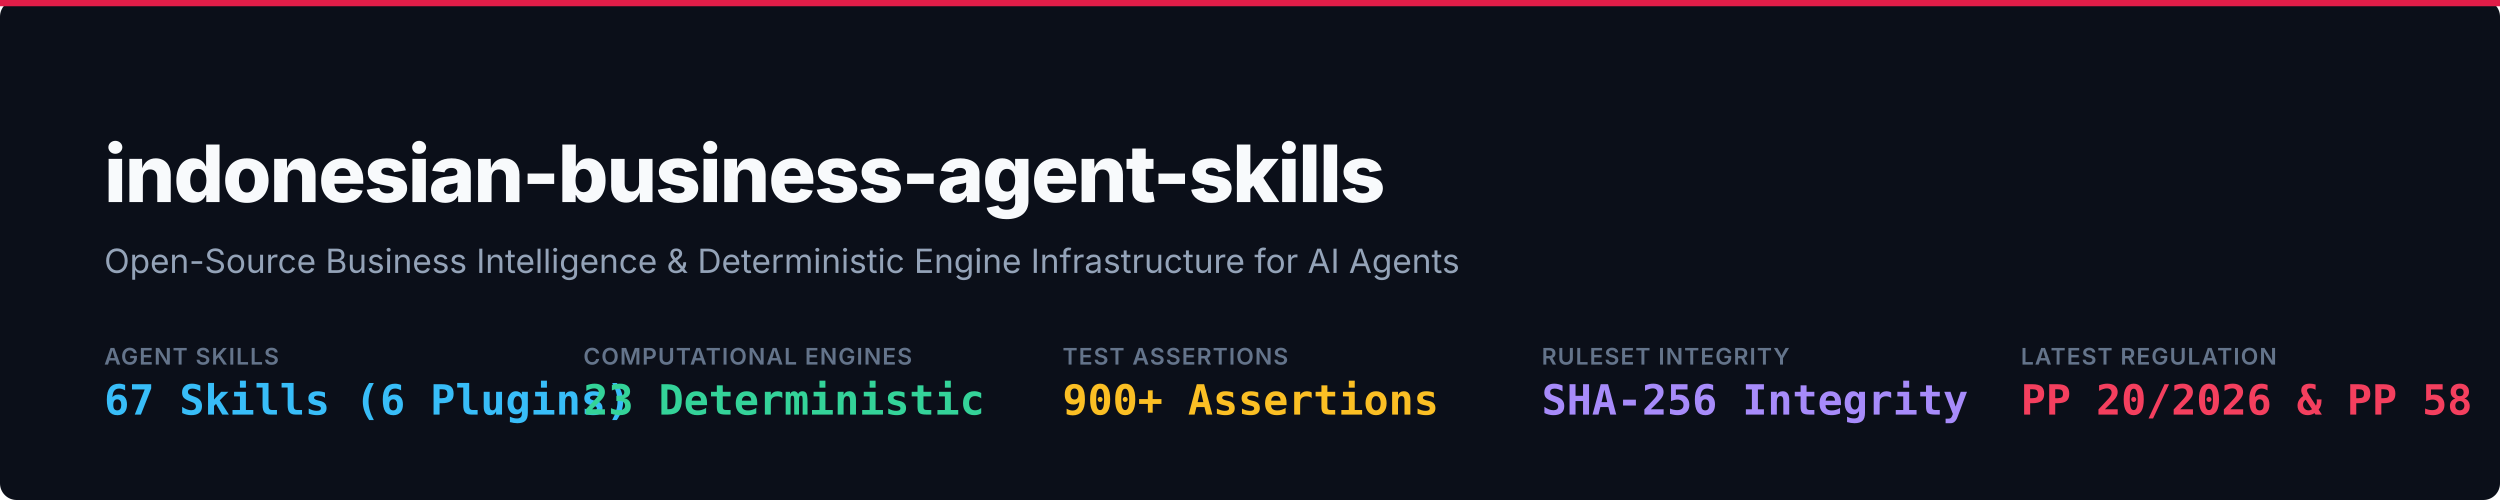
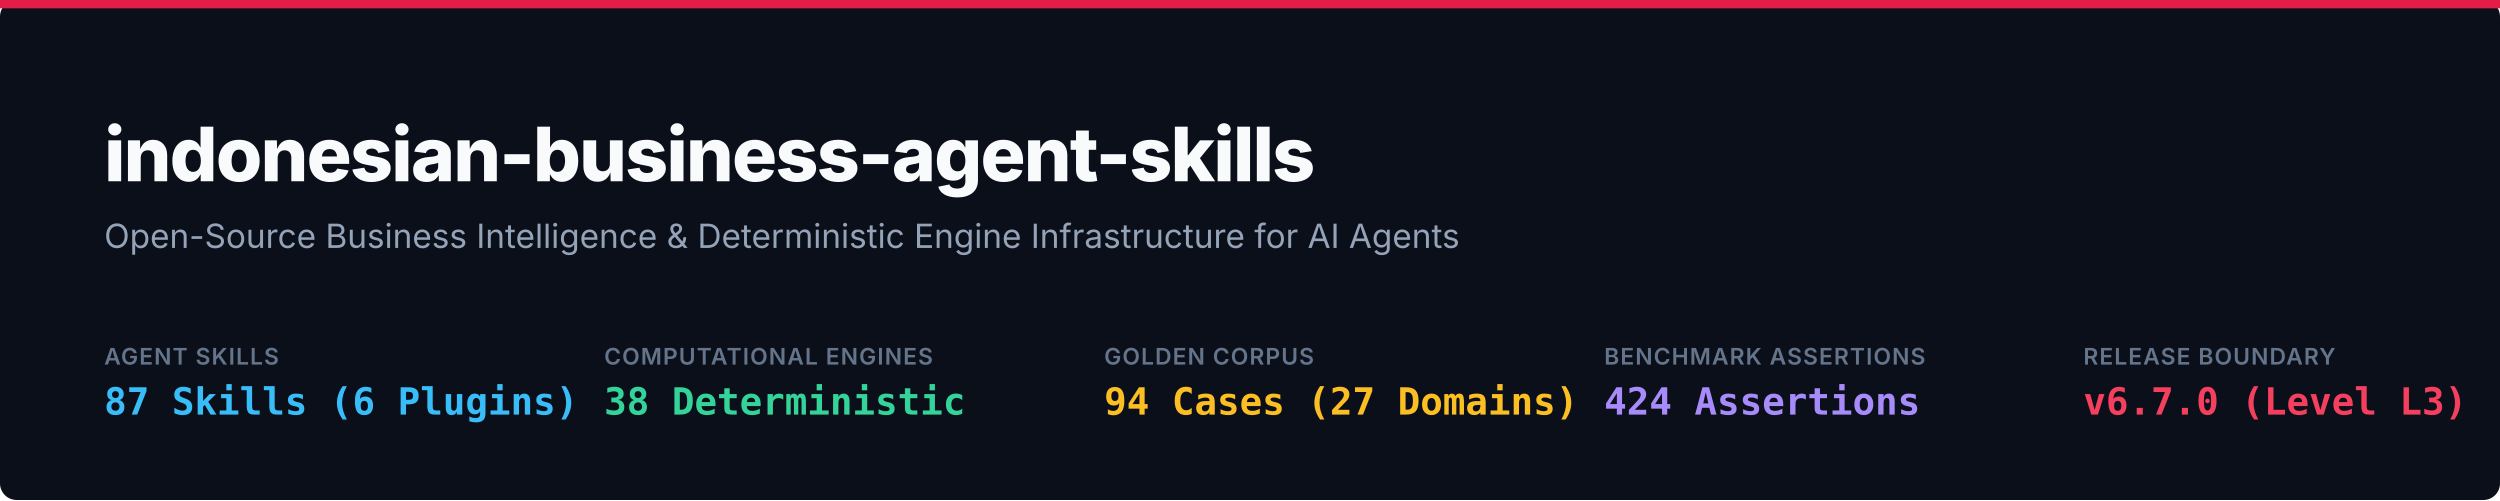
<svg xmlns="http://www.w3.org/2000/svg" viewBox="0 0 1200 240" width="100%" height="100%">
  <rect width="1200" height="240" rx="8" fill="#0B0F19" />
-   <rect x="0" y="0" width="1200" height="3" fill="#E11D48" />
-   <g transform="translate(50, 65)">
-     <text x="0" y="32" font-family="-apple-system, BlinkMacSystemFont, 'Segoe UI', Inter, Helvetica, Arial, sans-serif" font-size="38" font-weight="800" fill="#F8FAFC" letter-spacing="-0.8">
+   <rect x="0" y="0" width="1200" height="4" fill="#E11D48" />
+   <g transform="translate(50, 55)">
+     <text x="0" y="32" font-family="-apple-system, BlinkMacSystemFont, 'Segoe UI', Inter, Helvetica, Arial, sans-serif" font-size="36" font-weight="800" fill="#F8FAFC" letter-spacing="-0.8">
      indonesian-business-agent-skills
    </text>
-     <text x="0" y="66" font-family="-apple-system, BlinkMacSystemFont, 'Segoe UI', Inter, Helvetica, Arial, sans-serif" font-size="16" font-weight="400" fill="#94A3B8">
+     <text x="0" y="64" font-family="-apple-system, BlinkMacSystemFont, 'Segoe UI', Inter, Helvetica, Arial, sans-serif" font-size="16" font-weight="400" fill="#94A3B8">
      Open-Source Business Intelligence &amp; Deterministic Engine Infrastructure for AI Agents
    </text>
  </g>
  <g transform="translate(50, 175)">
    <g transform="translate(0, 0)">
      <text x="0" y="0" font-family="-apple-system, BlinkMacSystemFont, 'Segoe UI', sans-serif" font-size="11" font-weight="600" fill="#64748B" letter-spacing="0.5">AGENT SKILLS</text>
-       <text x="0" y="24" font-family="ui-monospace, SFMono-Regular, Consolas, monospace" font-size="20" font-weight="700" fill="#38BDF8">67 Skills (6 Plugins)</text>
+       <text x="0" y="24" font-family="ui-monospace, SFMono-Regular, Consolas, monospace" font-size="18" font-weight="700" fill="#38BDF8">87 Skills (6 Plugins)</text>
    </g>
-     <g transform="translate(230, 0)">
+     <g transform="translate(240, 0)">
      <text x="0" y="0" font-family="-apple-system, BlinkMacSystemFont, 'Segoe UI', sans-serif" font-size="11" font-weight="600" fill="#64748B" letter-spacing="0.5">COMPUTATIONAL ENGINES</text>
-       <text x="0" y="24" font-family="ui-monospace, SFMono-Regular, Consolas, monospace" font-size="20" font-weight="700" fill="#34D399">23 Deterministic</text>
+       <text x="0" y="24" font-family="ui-monospace, SFMono-Regular, Consolas, monospace" font-size="18" font-weight="700" fill="#34D399">38 Deterministic</text>
    </g>
-     <g transform="translate(460, 0)">
-       <text x="0" y="0" font-family="-apple-system, BlinkMacSystemFont, 'Segoe UI', sans-serif" font-size="11" font-weight="600" fill="#64748B" letter-spacing="0.5">TEST ASSERTIONS</text>
-       <text x="0" y="24" font-family="ui-monospace, SFMono-Regular, Consolas, monospace" font-size="20" font-weight="700" fill="#FBBF24">900+ Assertions</text>
+     <g transform="translate(480, 0)">
+       <text x="0" y="0" font-family="-apple-system, BlinkMacSystemFont, 'Segoe UI', sans-serif" font-size="11" font-weight="600" fill="#64748B" letter-spacing="0.5">GOLDEN CORPUS</text>
+       <text x="0" y="24" font-family="ui-monospace, SFMono-Regular, Consolas, monospace" font-size="18" font-weight="700" fill="#FBBF24">94 Cases (27 Domains)</text>
    </g>
-     <g transform="translate(690, 0)">
-       <text x="0" y="0" font-family="-apple-system, BlinkMacSystemFont, 'Segoe UI', sans-serif" font-size="11" font-weight="600" fill="#64748B" letter-spacing="0.5">RULESET INTEGRITY</text>
-       <text x="0" y="24" font-family="ui-monospace, SFMono-Regular, Consolas, monospace" font-size="20" font-weight="700" fill="#A78BFA">SHA-256 Integrity</text>
+     <g transform="translate(720, 0)">
+       <text x="0" y="0" font-family="-apple-system, BlinkMacSystemFont, 'Segoe UI', sans-serif" font-size="11" font-weight="600" fill="#64748B" letter-spacing="0.5">BENCHMARK ASSERTIONS</text>
+       <text x="0" y="24" font-family="ui-monospace, SFMono-Regular, Consolas, monospace" font-size="18" font-weight="700" fill="#A78BFA">424 Assertions</text>
    </g>
-     <g transform="translate(920, 0)">
-       <text x="0" y="0" font-family="-apple-system, BlinkMacSystemFont, 'Segoe UI', sans-serif" font-size="11" font-weight="600" fill="#64748B" letter-spacing="0.5">LATEST REGULATION</text>
-       <text x="0" y="24" font-family="ui-monospace, SFMono-Regular, Consolas, monospace" font-size="20" font-weight="700" fill="#F43F5E">PP 20/2026 &amp; PP 58</text>
+     <g transform="translate(950, 0)">
+       <text x="0" y="0" font-family="-apple-system, BlinkMacSystemFont, 'Segoe UI', sans-serif" font-size="11" font-weight="600" fill="#64748B" letter-spacing="0.5">RELEASE BOUNDARY</text>
+       <text x="0" y="24" font-family="ui-monospace, SFMono-Regular, Consolas, monospace" font-size="18" font-weight="700" fill="#F43F5E">v6.7.0 (Level L3)</text>
    </g>
  </g>
</svg>
